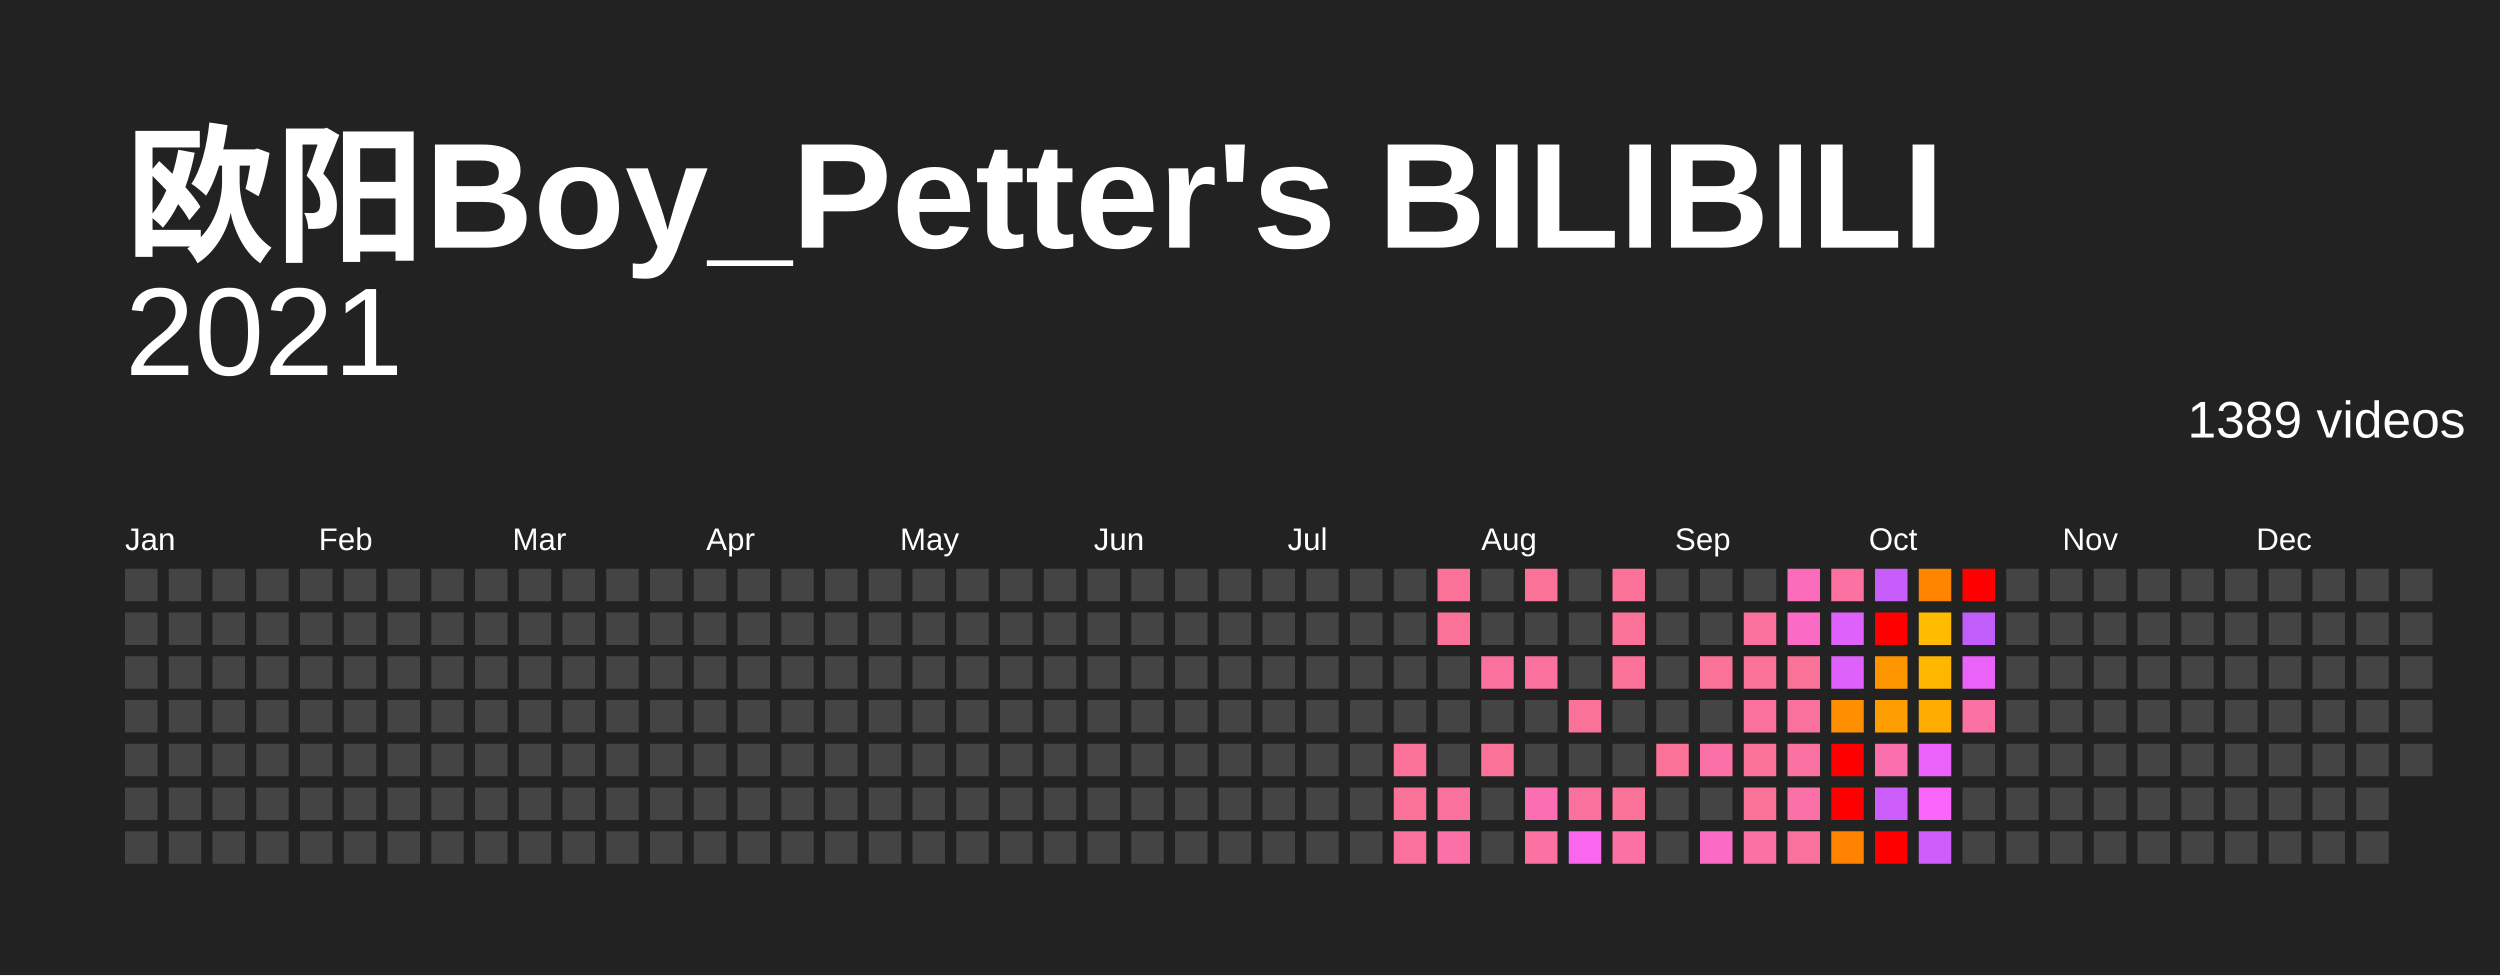
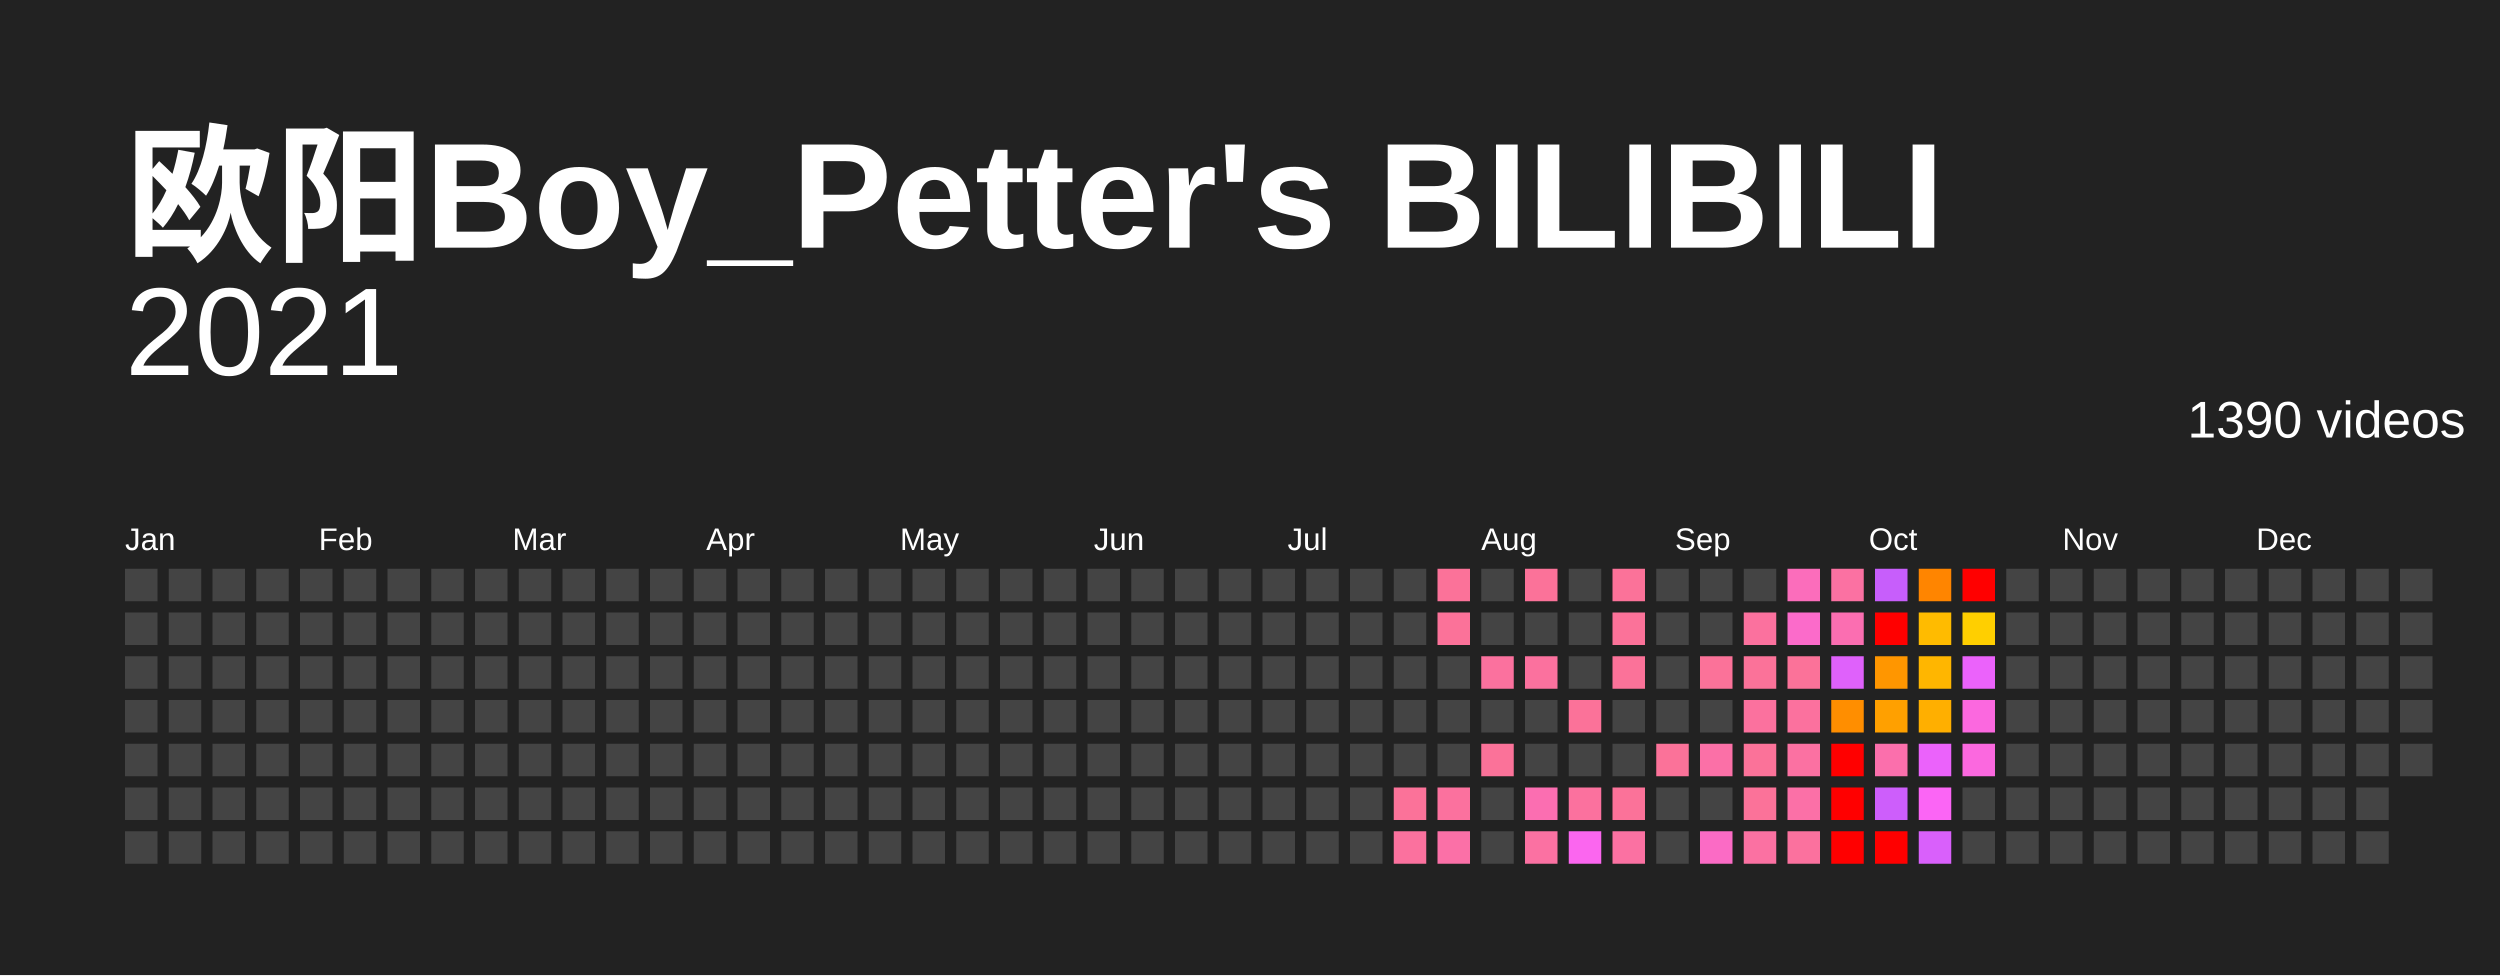
<svg xmlns="http://www.w3.org/2000/svg" baseProfile="full" height="78mm" version="1.1" viewBox="0,0,200,78" width="200mm">
  <defs />
  <rect fill="#222222" height="78" width="200" x="0" y="0" />
  <text fill="#FFFFFF" style="font-size:12px; font-family:Arial; font-weight:bold;" x="10" y="20">欧阳Boy_Petter's BILIBILI</text>
  <text alignment-baseline="hanging" fill="#FFFFFF" style="font-size:10.0px; font-family:Arial;" x="10" y="30">2021</text>
-   <text alignment-baseline="hanging" fill="#FFFFFF" style="font-size:4.125px; font-family:Arial;" x="175" y="35">1389 videos</text>
+   <text alignment-baseline="hanging" fill="#FFFFFF" style="font-size:4.125px; font-family:Arial;" x="175" y="35">1390 videos</text>
  <text fill="#FFFFFF" style="font-size:2.5px; font-family:Arial" x="10.0" y="44">Jan</text>
  <text fill="#FFFFFF" style="font-size:2.5px; font-family:Arial" x="25.5" y="44">Feb</text>
  <text fill="#FFFFFF" style="font-size:2.5px; font-family:Arial" x="41.0" y="44">Mar</text>
  <text fill="#FFFFFF" style="font-size:2.5px; font-family:Arial" x="56.5" y="44">Apr</text>
  <text fill="#FFFFFF" style="font-size:2.5px; font-family:Arial" x="72.0" y="44">May</text>
  <text fill="#FFFFFF" style="font-size:2.5px; font-family:Arial" x="87.5" y="44">Jun</text>
  <text fill="#FFFFFF" style="font-size:2.5px; font-family:Arial" x="103.0" y="44">Jul</text>
  <text fill="#FFFFFF" style="font-size:2.5px; font-family:Arial" x="118.5" y="44">Aug</text>
  <text fill="#FFFFFF" style="font-size:2.5px; font-family:Arial" x="134.0" y="44">Sep</text>
  <text fill="#FFFFFF" style="font-size:2.5px; font-family:Arial" x="149.5" y="44">Oct</text>
  <text fill="#FFFFFF" style="font-size:2.5px; font-family:Arial" x="165.0" y="44">Nov</text>
  <text fill="#FFFFFF" style="font-size:2.5px; font-family:Arial" x="180.5" y="44">Dec</text>
  <rect fill="#444444" height="2.6" width="2.6" x="10.0" y="45.5" />
  <rect fill="#444444" height="2.6" width="2.6" x="10.0" y="49.0" />
  <rect fill="#444444" height="2.6" width="2.6" x="10.0" y="52.5" />
  <rect fill="#444444" height="2.6" width="2.6" x="10.0" y="56.0" />
  <rect fill="#444444" height="2.6" width="2.6" x="10.0" y="59.5" />
  <rect fill="#444444" height="2.6" width="2.6" x="10.0" y="63.0" />
  <rect fill="#444444" height="2.6" width="2.6" x="10.0" y="66.5" />
  <rect fill="#444444" height="2.6" width="2.6" x="13.5" y="45.5" />
  <rect fill="#444444" height="2.6" width="2.6" x="13.5" y="49.0" />
  <rect fill="#444444" height="2.6" width="2.6" x="13.5" y="52.5" />
  <rect fill="#444444" height="2.6" width="2.6" x="13.5" y="56.0" />
  <rect fill="#444444" height="2.6" width="2.6" x="13.5" y="59.5" />
  <rect fill="#444444" height="2.6" width="2.6" x="13.5" y="63.0" />
  <rect fill="#444444" height="2.6" width="2.6" x="13.5" y="66.5" />
  <rect fill="#444444" height="2.6" width="2.6" x="17.0" y="45.5" />
  <rect fill="#444444" height="2.6" width="2.6" x="17.0" y="49.0" />
  <rect fill="#444444" height="2.6" width="2.6" x="17.0" y="52.5" />
  <rect fill="#444444" height="2.6" width="2.6" x="17.0" y="56.0" />
  <rect fill="#444444" height="2.6" width="2.6" x="17.0" y="59.5" />
  <rect fill="#444444" height="2.6" width="2.6" x="17.0" y="63.0" />
  <rect fill="#444444" height="2.6" width="2.6" x="17.0" y="66.5" />
  <rect fill="#444444" height="2.6" width="2.6" x="20.5" y="45.5" />
  <rect fill="#444444" height="2.6" width="2.6" x="20.5" y="49.0" />
  <rect fill="#444444" height="2.6" width="2.6" x="20.5" y="52.5" />
  <rect fill="#444444" height="2.6" width="2.6" x="20.5" y="56.0" />
  <rect fill="#444444" height="2.6" width="2.6" x="20.5" y="59.5" />
  <rect fill="#444444" height="2.6" width="2.6" x="20.5" y="63.0" />
  <rect fill="#444444" height="2.6" width="2.6" x="20.5" y="66.5" />
  <rect fill="#444444" height="2.6" width="2.6" x="24.0" y="45.5" />
  <rect fill="#444444" height="2.6" width="2.6" x="24.0" y="49.0" />
  <rect fill="#444444" height="2.6" width="2.6" x="24.0" y="52.5" />
  <rect fill="#444444" height="2.6" width="2.6" x="24.0" y="56.0" />
  <rect fill="#444444" height="2.6" width="2.6" x="24.0" y="59.5" />
  <rect fill="#444444" height="2.6" width="2.6" x="24.0" y="63.0" />
  <rect fill="#444444" height="2.6" width="2.6" x="24.0" y="66.5" />
  <rect fill="#444444" height="2.6" width="2.6" x="27.5" y="45.5" />
  <rect fill="#444444" height="2.6" width="2.6" x="27.5" y="49.0" />
  <rect fill="#444444" height="2.6" width="2.6" x="27.5" y="52.5" />
  <rect fill="#444444" height="2.6" width="2.6" x="27.5" y="56.0" />
  <rect fill="#444444" height="2.6" width="2.6" x="27.5" y="59.5" />
  <rect fill="#444444" height="2.6" width="2.6" x="27.5" y="63.0" />
  <rect fill="#444444" height="2.6" width="2.6" x="27.5" y="66.5" />
  <rect fill="#444444" height="2.6" width="2.6" x="31.0" y="45.5" />
  <rect fill="#444444" height="2.6" width="2.6" x="31.0" y="49.0" />
  <rect fill="#444444" height="2.6" width="2.6" x="31.0" y="52.5" />
  <rect fill="#444444" height="2.6" width="2.6" x="31.0" y="56.0" />
  <rect fill="#444444" height="2.6" width="2.6" x="31.0" y="59.5" />
  <rect fill="#444444" height="2.6" width="2.6" x="31.0" y="63.0" />
  <rect fill="#444444" height="2.6" width="2.6" x="31.0" y="66.5" />
  <rect fill="#444444" height="2.6" width="2.6" x="34.5" y="45.5" />
  <rect fill="#444444" height="2.6" width="2.6" x="34.5" y="49.0" />
  <rect fill="#444444" height="2.6" width="2.6" x="34.5" y="52.5" />
  <rect fill="#444444" height="2.6" width="2.6" x="34.5" y="56.0" />
  <rect fill="#444444" height="2.6" width="2.6" x="34.5" y="59.5" />
  <rect fill="#444444" height="2.6" width="2.6" x="34.5" y="63.0" />
  <rect fill="#444444" height="2.6" width="2.6" x="34.5" y="66.5" />
  <rect fill="#444444" height="2.6" width="2.6" x="38.0" y="45.5" />
  <rect fill="#444444" height="2.6" width="2.6" x="38.0" y="49.0" />
  <rect fill="#444444" height="2.6" width="2.6" x="38.0" y="52.5" />
  <rect fill="#444444" height="2.6" width="2.6" x="38.0" y="56.0" />
  <rect fill="#444444" height="2.6" width="2.6" x="38.0" y="59.5" />
  <rect fill="#444444" height="2.6" width="2.6" x="38.0" y="63.0" />
  <rect fill="#444444" height="2.6" width="2.6" x="38.0" y="66.5" />
  <rect fill="#444444" height="2.6" width="2.6" x="41.5" y="45.5" />
  <rect fill="#444444" height="2.6" width="2.6" x="41.5" y="49.0" />
  <rect fill="#444444" height="2.6" width="2.6" x="41.5" y="52.5" />
  <rect fill="#444444" height="2.6" width="2.6" x="41.5" y="56.0" />
  <rect fill="#444444" height="2.6" width="2.6" x="41.5" y="59.5" />
  <rect fill="#444444" height="2.6" width="2.6" x="41.5" y="63.0" />
  <rect fill="#444444" height="2.6" width="2.6" x="41.5" y="66.5" />
  <rect fill="#444444" height="2.6" width="2.6" x="45.0" y="45.5" />
  <rect fill="#444444" height="2.6" width="2.6" x="45.0" y="49.0" />
  <rect fill="#444444" height="2.6" width="2.6" x="45.0" y="52.5" />
  <rect fill="#444444" height="2.6" width="2.6" x="45.0" y="56.0" />
  <rect fill="#444444" height="2.6" width="2.6" x="45.0" y="59.5" />
  <rect fill="#444444" height="2.6" width="2.6" x="45.0" y="63.0" />
  <rect fill="#444444" height="2.6" width="2.6" x="45.0" y="66.5" />
  <rect fill="#444444" height="2.6" width="2.6" x="48.5" y="45.5" />
  <rect fill="#444444" height="2.6" width="2.6" x="48.5" y="49.0" />
  <rect fill="#444444" height="2.6" width="2.6" x="48.5" y="52.5" />
  <rect fill="#444444" height="2.6" width="2.6" x="48.5" y="56.0" />
  <rect fill="#444444" height="2.6" width="2.6" x="48.5" y="59.5" />
  <rect fill="#444444" height="2.6" width="2.6" x="48.5" y="63.0" />
  <rect fill="#444444" height="2.6" width="2.6" x="48.5" y="66.5" />
  <rect fill="#444444" height="2.6" width="2.6" x="52.0" y="45.5" />
  <rect fill="#444444" height="2.6" width="2.6" x="52.0" y="49.0" />
  <rect fill="#444444" height="2.6" width="2.6" x="52.0" y="52.5" />
  <rect fill="#444444" height="2.6" width="2.6" x="52.0" y="56.0" />
  <rect fill="#444444" height="2.6" width="2.6" x="52.0" y="59.5" />
  <rect fill="#444444" height="2.6" width="2.6" x="52.0" y="63.0" />
  <rect fill="#444444" height="2.6" width="2.6" x="52.0" y="66.5" />
  <rect fill="#444444" height="2.6" width="2.6" x="55.5" y="45.5" />
  <rect fill="#444444" height="2.6" width="2.6" x="55.5" y="49.0" />
  <rect fill="#444444" height="2.6" width="2.6" x="55.5" y="52.5" />
  <rect fill="#444444" height="2.6" width="2.6" x="55.5" y="56.0" />
  <rect fill="#444444" height="2.6" width="2.6" x="55.5" y="59.5" />
  <rect fill="#444444" height="2.6" width="2.6" x="55.5" y="63.0" />
  <rect fill="#444444" height="2.6" width="2.6" x="55.5" y="66.5" />
  <rect fill="#444444" height="2.6" width="2.6" x="59.0" y="45.5" />
  <rect fill="#444444" height="2.6" width="2.6" x="59.0" y="49.0" />
  <rect fill="#444444" height="2.6" width="2.6" x="59.0" y="52.5" />
  <rect fill="#444444" height="2.6" width="2.6" x="59.0" y="56.0" />
  <rect fill="#444444" height="2.6" width="2.6" x="59.0" y="59.5" />
  <rect fill="#444444" height="2.6" width="2.6" x="59.0" y="63.0" />
  <rect fill="#444444" height="2.6" width="2.6" x="59.0" y="66.5" />
  <rect fill="#444444" height="2.6" width="2.6" x="62.5" y="45.5" />
  <rect fill="#444444" height="2.6" width="2.6" x="62.5" y="49.0" />
  <rect fill="#444444" height="2.6" width="2.6" x="62.5" y="52.5" />
  <rect fill="#444444" height="2.6" width="2.6" x="62.5" y="56.0" />
  <rect fill="#444444" height="2.6" width="2.6" x="62.5" y="59.5" />
  <rect fill="#444444" height="2.6" width="2.6" x="62.5" y="63.0" />
  <rect fill="#444444" height="2.6" width="2.6" x="62.5" y="66.5" />
  <rect fill="#444444" height="2.6" width="2.6" x="66.0" y="45.5" />
  <rect fill="#444444" height="2.6" width="2.6" x="66.0" y="49.0" />
  <rect fill="#444444" height="2.6" width="2.6" x="66.0" y="52.5" />
  <rect fill="#444444" height="2.6" width="2.6" x="66.0" y="56.0" />
  <rect fill="#444444" height="2.6" width="2.6" x="66.0" y="59.5" />
  <rect fill="#444444" height="2.6" width="2.6" x="66.0" y="63.0" />
  <rect fill="#444444" height="2.6" width="2.6" x="66.0" y="66.5" />
  <rect fill="#444444" height="2.6" width="2.6" x="69.5" y="45.5" />
  <rect fill="#444444" height="2.6" width="2.6" x="69.5" y="49.0" />
  <rect fill="#444444" height="2.6" width="2.6" x="69.5" y="52.5" />
  <rect fill="#444444" height="2.6" width="2.6" x="69.5" y="56.0" />
  <rect fill="#444444" height="2.6" width="2.6" x="69.5" y="59.5" />
  <rect fill="#444444" height="2.6" width="2.6" x="69.5" y="63.0" />
  <rect fill="#444444" height="2.6" width="2.6" x="69.5" y="66.5" />
  <rect fill="#444444" height="2.6" width="2.6" x="73.0" y="45.5" />
  <rect fill="#444444" height="2.6" width="2.6" x="73.0" y="49.0" />
  <rect fill="#444444" height="2.6" width="2.6" x="73.0" y="52.5" />
  <rect fill="#444444" height="2.6" width="2.6" x="73.0" y="56.0" />
  <rect fill="#444444" height="2.6" width="2.6" x="73.0" y="59.5" />
  <rect fill="#444444" height="2.6" width="2.6" x="73.0" y="63.0" />
  <rect fill="#444444" height="2.6" width="2.6" x="73.0" y="66.5" />
  <rect fill="#444444" height="2.6" width="2.6" x="76.5" y="45.5" />
  <rect fill="#444444" height="2.6" width="2.6" x="76.5" y="49.0" />
  <rect fill="#444444" height="2.6" width="2.6" x="76.5" y="52.5" />
  <rect fill="#444444" height="2.6" width="2.6" x="76.5" y="56.0" />
  <rect fill="#444444" height="2.6" width="2.6" x="76.5" y="59.5" />
  <rect fill="#444444" height="2.6" width="2.6" x="76.5" y="63.0" />
  <rect fill="#444444" height="2.6" width="2.6" x="76.5" y="66.5" />
  <rect fill="#444444" height="2.6" width="2.6" x="80.0" y="45.5" />
  <rect fill="#444444" height="2.6" width="2.6" x="80.0" y="49.0" />
  <rect fill="#444444" height="2.6" width="2.6" x="80.0" y="52.5" />
  <rect fill="#444444" height="2.6" width="2.6" x="80.0" y="56.0" />
  <rect fill="#444444" height="2.6" width="2.6" x="80.0" y="59.5" />
  <rect fill="#444444" height="2.6" width="2.6" x="80.0" y="63.0" />
  <rect fill="#444444" height="2.6" width="2.6" x="80.0" y="66.5" />
  <rect fill="#444444" height="2.6" width="2.6" x="83.5" y="45.5" />
  <rect fill="#444444" height="2.6" width="2.6" x="83.5" y="49.0" />
  <rect fill="#444444" height="2.6" width="2.6" x="83.5" y="52.5" />
  <rect fill="#444444" height="2.6" width="2.6" x="83.5" y="56.0" />
  <rect fill="#444444" height="2.6" width="2.6" x="83.5" y="59.5" />
  <rect fill="#444444" height="2.6" width="2.6" x="83.5" y="63.0" />
  <rect fill="#444444" height="2.6" width="2.6" x="83.5" y="66.5" />
  <rect fill="#444444" height="2.6" width="2.6" x="87.0" y="45.5" />
  <rect fill="#444444" height="2.6" width="2.6" x="87.0" y="49.0" />
  <rect fill="#444444" height="2.6" width="2.6" x="87.0" y="52.5" />
  <rect fill="#444444" height="2.6" width="2.6" x="87.0" y="56.0" />
  <rect fill="#444444" height="2.6" width="2.6" x="87.0" y="59.5" />
  <rect fill="#444444" height="2.6" width="2.6" x="87.0" y="63.0" />
  <rect fill="#444444" height="2.6" width="2.6" x="87.0" y="66.5" />
  <rect fill="#444444" height="2.6" width="2.6" x="90.5" y="45.5" />
  <rect fill="#444444" height="2.6" width="2.6" x="90.5" y="49.0" />
  <rect fill="#444444" height="2.6" width="2.6" x="90.5" y="52.5" />
  <rect fill="#444444" height="2.6" width="2.6" x="90.5" y="56.0" />
  <rect fill="#444444" height="2.6" width="2.6" x="90.5" y="59.5" />
  <rect fill="#444444" height="2.6" width="2.6" x="90.5" y="63.0" />
  <rect fill="#444444" height="2.6" width="2.6" x="90.5" y="66.5" />
  <rect fill="#444444" height="2.6" width="2.6" x="94.0" y="45.5" />
  <rect fill="#444444" height="2.6" width="2.6" x="94.0" y="49.0" />
  <rect fill="#444444" height="2.6" width="2.6" x="94.0" y="52.5" />
  <rect fill="#444444" height="2.6" width="2.6" x="94.0" y="56.0" />
  <rect fill="#444444" height="2.6" width="2.6" x="94.0" y="59.5" />
  <rect fill="#444444" height="2.6" width="2.6" x="94.0" y="63.0" />
  <rect fill="#444444" height="2.6" width="2.6" x="94.0" y="66.5" />
  <rect fill="#444444" height="2.6" width="2.6" x="97.5" y="45.5" />
  <rect fill="#444444" height="2.6" width="2.6" x="97.5" y="49.0" />
  <rect fill="#444444" height="2.6" width="2.6" x="97.5" y="52.5" />
  <rect fill="#444444" height="2.6" width="2.6" x="97.5" y="56.0" />
  <rect fill="#444444" height="2.6" width="2.6" x="97.5" y="59.5" />
  <rect fill="#444444" height="2.6" width="2.6" x="97.5" y="63.0" />
  <rect fill="#444444" height="2.6" width="2.6" x="97.5" y="66.5" />
  <rect fill="#444444" height="2.6" width="2.6" x="101.0" y="45.5" />
  <rect fill="#444444" height="2.6" width="2.6" x="101.0" y="49.0" />
  <rect fill="#444444" height="2.6" width="2.6" x="101.0" y="52.5" />
  <rect fill="#444444" height="2.6" width="2.6" x="101.0" y="56.0" />
  <rect fill="#444444" height="2.6" width="2.6" x="101.0" y="59.5" />
  <rect fill="#444444" height="2.6" width="2.6" x="101.0" y="63.0" />
  <rect fill="#444444" height="2.6" width="2.6" x="101.0" y="66.5" />
  <rect fill="#444444" height="2.6" width="2.6" x="104.5" y="45.5" />
  <rect fill="#444444" height="2.6" width="2.6" x="104.5" y="49.0" />
  <rect fill="#444444" height="2.6" width="2.6" x="104.5" y="52.5" />
  <rect fill="#444444" height="2.6" width="2.6" x="104.5" y="56.0" />
  <rect fill="#444444" height="2.6" width="2.6" x="104.5" y="59.5" />
  <rect fill="#444444" height="2.6" width="2.6" x="104.5" y="63.0" />
  <rect fill="#444444" height="2.6" width="2.6" x="104.5" y="66.5" />
  <rect fill="#444444" height="2.6" width="2.6" x="108.0" y="45.5" />
  <rect fill="#444444" height="2.6" width="2.6" x="108.0" y="49.0" />
  <rect fill="#444444" height="2.6" width="2.6" x="108.0" y="52.5" />
  <rect fill="#444444" height="2.6" width="2.6" x="108.0" y="56.0" />
  <rect fill="#444444" height="2.6" width="2.6" x="108.0" y="59.5" />
  <rect fill="#444444" height="2.6" width="2.6" x="108.0" y="63.0" />
  <rect fill="#444444" height="2.6" width="2.6" x="108.0" y="66.5" />
  <rect fill="#444444" height="2.6" width="2.6" x="111.5" y="45.5" />
  <rect fill="#444444" height="2.6" width="2.6" x="111.5" y="49.0" />
  <rect fill="#444444" height="2.6" width="2.6" x="111.5" y="52.5" />
  <rect fill="#444444" height="2.6" width="2.6" x="111.5" y="56.0" />
-   <rect fill="#fb7299" height="2.6" width="2.6" x="111.5" y="59.5" />
+   <rect fill="#444444" height="2.6" width="2.6" x="111.5" y="59.5" />
  <rect fill="#fb7299" height="2.6" width="2.6" x="111.5" y="63.0" />
  <rect fill="#fb719e" height="2.6" width="2.6" x="111.5" y="66.5" />
  <rect fill="#fb7299" height="2.6" width="2.6" x="115.0" y="45.5" />
  <rect fill="#fb7299" height="2.6" width="2.6" x="115.0" y="49.0" />
  <rect fill="#444444" height="2.6" width="2.6" x="115.0" y="52.5" />
  <rect fill="#444444" height="2.6" width="2.6" x="115.0" y="56.0" />
  <rect fill="#444444" height="2.6" width="2.6" x="115.0" y="59.5" />
  <rect fill="#fb719e" height="2.6" width="2.6" x="115.0" y="63.0" />
  <rect fill="#fb70a7" height="2.6" width="2.6" x="115.0" y="66.5" />
  <rect fill="#444444" height="2.6" width="2.6" x="118.5" y="45.5" />
  <rect fill="#444444" height="2.6" width="2.6" x="118.5" y="49.0" />
  <rect fill="#fb719e" height="2.6" width="2.6" x="118.5" y="52.5" />
  <rect fill="#444444" height="2.6" width="2.6" x="118.5" y="56.0" />
  <rect fill="#fb7299" height="2.6" width="2.6" x="118.5" y="59.5" />
  <rect fill="#444444" height="2.6" width="2.6" x="118.5" y="63.0" />
  <rect fill="#444444" height="2.6" width="2.6" x="118.5" y="66.5" />
  <rect fill="#fb7299" height="2.6" width="2.6" x="122.0" y="45.5" />
  <rect fill="#444444" height="2.6" width="2.6" x="122.0" y="49.0" />
  <rect fill="#fb719e" height="2.6" width="2.6" x="122.0" y="52.5" />
  <rect fill="#444444" height="2.6" width="2.6" x="122.0" y="56.0" />
  <rect fill="#444444" height="2.6" width="2.6" x="122.0" y="59.5" />
  <rect fill="#fb6eb1" height="2.6" width="2.6" x="122.0" y="63.0" />
  <rect fill="#fb71a2" height="2.6" width="2.6" x="122.0" y="66.5" />
  <rect fill="#444444" height="2.6" width="2.6" x="125.5" y="45.5" />
  <rect fill="#444444" height="2.6" width="2.6" x="125.5" y="49.0" />
  <rect fill="#444444" height="2.6" width="2.6" x="125.5" y="52.5" />
  <rect fill="#fb7299" height="2.6" width="2.6" x="125.5" y="56.0" />
  <rect fill="#444444" height="2.6" width="2.6" x="125.5" y="59.5" />
  <rect fill="#fb719e" height="2.6" width="2.6" x="125.5" y="63.0" />
  <rect fill="#fb66ef" height="2.6" width="2.6" x="125.5" y="66.5" />
  <rect fill="#fb7299" height="2.6" width="2.6" x="129.0" y="45.5" />
  <rect fill="#fb7299" height="2.6" width="2.6" x="129.0" y="49.0" />
  <rect fill="#fb7299" height="2.6" width="2.6" x="129.0" y="52.5" />
  <rect fill="#444444" height="2.6" width="2.6" x="129.0" y="56.0" />
  <rect fill="#444444" height="2.6" width="2.6" x="129.0" y="59.5" />
  <rect fill="#fb7299" height="2.6" width="2.6" x="129.0" y="63.0" />
  <rect fill="#fb71a2" height="2.6" width="2.6" x="129.0" y="66.5" />
  <rect fill="#444444" height="2.6" width="2.6" x="132.5" y="45.5" />
  <rect fill="#444444" height="2.6" width="2.6" x="132.5" y="49.0" />
  <rect fill="#444444" height="2.6" width="2.6" x="132.5" y="52.5" />
  <rect fill="#444444" height="2.6" width="2.6" x="132.5" y="56.0" />
  <rect fill="#fb7299" height="2.6" width="2.6" x="132.5" y="59.5" />
  <rect fill="#444444" height="2.6" width="2.6" x="132.5" y="63.0" />
  <rect fill="#444444" height="2.6" width="2.6" x="132.5" y="66.5" />
  <rect fill="#444444" height="2.6" width="2.6" x="136.0" y="45.5" />
  <rect fill="#444444" height="2.6" width="2.6" x="136.0" y="49.0" />
  <rect fill="#fb7299" height="2.6" width="2.6" x="136.0" y="52.5" />
  <rect fill="#444444" height="2.6" width="2.6" x="136.0" y="56.0" />
  <rect fill="#fb70a7" height="2.6" width="2.6" x="136.0" y="59.5" />
  <rect fill="#444444" height="2.6" width="2.6" x="136.0" y="63.0" />
  <rect fill="#fb6bc5" height="2.6" width="2.6" x="136.0" y="66.5" />
  <rect fill="#444444" height="2.6" width="2.6" x="139.5" y="45.5" />
  <rect fill="#fb719e" height="2.6" width="2.6" x="139.5" y="49.0" />
  <rect fill="#fb7299" height="2.6" width="2.6" x="139.5" y="52.5" />
  <rect fill="#fb719e" height="2.6" width="2.6" x="139.5" y="56.0" />
  <rect fill="#fb7299" height="2.6" width="2.6" x="139.5" y="59.5" />
  <rect fill="#fb7299" height="2.6" width="2.6" x="139.5" y="63.0" />
  <rect fill="#fb71a2" height="2.6" width="2.6" x="139.5" y="66.5" />
  <rect fill="#fb6dbb" height="2.6" width="2.6" x="143.0" y="45.5" />
-   <rect fill="#fb6bc5" height="2.6" width="2.6" x="143.0" y="49.0" />
+   <rect fill="#fb6bca" height="2.6" width="2.6" x="143.0" y="49.0" />
  <rect fill="#fb7299" height="2.6" width="2.6" x="143.0" y="52.5" />
  <rect fill="#fb719e" height="2.6" width="2.6" x="143.0" y="56.0" />
  <rect fill="#fb71a2" height="2.6" width="2.6" x="143.0" y="59.5" />
  <rect fill="#fb70a7" height="2.6" width="2.6" x="143.0" y="63.0" />
  <rect fill="#fb719e" height="2.6" width="2.6" x="143.0" y="66.5" />
  <rect fill="#fb71a2" height="2.6" width="2.6" x="146.5" y="45.5" />
-   <rect fill="#df61fb" height="2.6" width="2.6" x="146.5" y="49.0" />
+   <rect fill="#fb6eb1" height="2.6" width="2.6" x="146.5" y="49.0" />
  <rect fill="#df61fb" height="2.6" width="2.6" x="146.5" y="52.5" />
  <rect fill="#ff8e00" height="2.6" width="2.6" x="146.5" y="56.0" />
  <rect fill="red" height="2.6" width="2.6" x="146.5" y="59.5" />
  <rect fill="red" height="2.6" width="2.6" x="146.5" y="63.0" />
-   <rect fill="#ff8200" height="2.6" width="2.6" x="146.5" y="66.5" />
+   <rect fill="red" height="2.6" width="2.6" x="146.5" y="66.5" />
  <rect fill="#c75efb" height="2.6" width="2.6" x="150.0" y="45.5" />
  <rect fill="red" height="2.6" width="2.6" x="150.0" y="49.0" />
  <rect fill="#ff9600" height="2.6" width="2.6" x="150.0" y="52.5" />
-   <rect fill="#ff9e00" height="2.6" width="2.6" x="150.0" y="56.0" />
+   <rect fill="#ffa000" height="2.6" width="2.6" x="150.0" y="56.0" />
  <rect fill="#fb6fac" height="2.6" width="2.6" x="150.0" y="59.5" />
  <rect fill="#cd5efb" height="2.6" width="2.6" x="150.0" y="63.0" />
  <rect fill="red" height="2.6" width="2.6" x="150.0" y="66.5" />
-   <rect fill="#ff8400" height="2.6" width="2.6" x="153.5" y="45.5" />
+   <rect fill="#ff8500" height="2.6" width="2.6" x="153.5" y="45.5" />
  <rect fill="#ffbb00" height="2.6" width="2.6" x="153.5" y="49.0" />
  <rect fill="#ffb600" height="2.6" width="2.6" x="153.5" y="52.5" />
-   <rect fill="#ffac00" height="2.6" width="2.6" x="153.5" y="56.0" />
+   <rect fill="#ffaf00" height="2.6" width="2.6" x="153.5" y="56.0" />
  <rect fill="#eb62fb" height="2.6" width="2.6" x="153.5" y="59.5" />
-   <rect fill="#fb64fa" height="2.6" width="2.6" x="153.5" y="63.0" />
-   <rect fill="#cd5efb" height="2.6" width="2.6" x="153.5" y="66.5" />
+   <rect fill="#fb65f5" height="2.6" width="2.6" x="153.5" y="63.0" />
+   <rect fill="#d960fb" height="2.6" width="2.6" x="153.5" y="66.5" />
  <rect fill="red" height="2.6" width="2.6" x="157.0" y="45.5" />
-   <rect fill="#c15dfb" height="2.6" width="2.6" x="157.0" y="49.0" />
+   <rect fill="#ffcf00" height="2.6" width="2.6" x="157.0" y="49.0" />
  <rect fill="#eb62fb" height="2.6" width="2.6" x="157.0" y="52.5" />
-   <rect fill="#fb71a2" height="2.6" width="2.6" x="157.0" y="56.0" />
-   <rect fill="#444444" height="2.6" width="2.6" x="157.0" y="59.5" />
+   <rect fill="#fb68df" height="2.6" width="2.6" x="157.0" y="56.0" />
+   <rect fill="#fb68df" height="2.6" width="2.6" x="157.0" y="59.5" />
  <rect fill="#444444" height="2.6" width="2.6" x="157.0" y="63.0" />
  <rect fill="#444444" height="2.6" width="2.6" x="157.0" y="66.5" />
  <rect fill="#444444" height="2.6" width="2.6" x="160.5" y="45.5" />
  <rect fill="#444444" height="2.6" width="2.6" x="160.5" y="49.0" />
  <rect fill="#444444" height="2.6" width="2.6" x="160.5" y="52.5" />
  <rect fill="#444444" height="2.6" width="2.6" x="160.5" y="56.0" />
  <rect fill="#444444" height="2.6" width="2.6" x="160.5" y="59.5" />
  <rect fill="#444444" height="2.6" width="2.6" x="160.5" y="63.0" />
  <rect fill="#444444" height="2.6" width="2.6" x="160.5" y="66.5" />
  <rect fill="#444444" height="2.6" width="2.6" x="164.0" y="45.5" />
  <rect fill="#444444" height="2.6" width="2.6" x="164.0" y="49.0" />
  <rect fill="#444444" height="2.6" width="2.6" x="164.0" y="52.5" />
  <rect fill="#444444" height="2.6" width="2.6" x="164.0" y="56.0" />
  <rect fill="#444444" height="2.6" width="2.6" x="164.0" y="59.5" />
  <rect fill="#444444" height="2.6" width="2.6" x="164.0" y="63.0" />
  <rect fill="#444444" height="2.6" width="2.6" x="164.0" y="66.5" />
  <rect fill="#444444" height="2.6" width="2.6" x="167.5" y="45.5" />
  <rect fill="#444444" height="2.6" width="2.6" x="167.5" y="49.0" />
  <rect fill="#444444" height="2.6" width="2.6" x="167.5" y="52.5" />
  <rect fill="#444444" height="2.6" width="2.6" x="167.5" y="56.0" />
  <rect fill="#444444" height="2.6" width="2.6" x="167.5" y="59.5" />
  <rect fill="#444444" height="2.6" width="2.6" x="167.5" y="63.0" />
  <rect fill="#444444" height="2.6" width="2.6" x="167.5" y="66.5" />
  <rect fill="#444444" height="2.6" width="2.6" x="171.0" y="45.5" />
  <rect fill="#444444" height="2.6" width="2.6" x="171.0" y="49.0" />
  <rect fill="#444444" height="2.6" width="2.6" x="171.0" y="52.5" />
  <rect fill="#444444" height="2.6" width="2.6" x="171.0" y="56.0" />
  <rect fill="#444444" height="2.6" width="2.6" x="171.0" y="59.5" />
  <rect fill="#444444" height="2.6" width="2.6" x="171.0" y="63.0" />
  <rect fill="#444444" height="2.6" width="2.6" x="171.0" y="66.5" />
  <rect fill="#444444" height="2.6" width="2.6" x="174.5" y="45.5" />
  <rect fill="#444444" height="2.6" width="2.6" x="174.5" y="49.0" />
  <rect fill="#444444" height="2.6" width="2.6" x="174.5" y="52.5" />
  <rect fill="#444444" height="2.6" width="2.6" x="174.5" y="56.0" />
  <rect fill="#444444" height="2.6" width="2.6" x="174.5" y="59.5" />
  <rect fill="#444444" height="2.6" width="2.6" x="174.5" y="63.0" />
  <rect fill="#444444" height="2.6" width="2.6" x="174.5" y="66.5" />
  <rect fill="#444444" height="2.6" width="2.6" x="178.0" y="45.5" />
  <rect fill="#444444" height="2.6" width="2.6" x="178.0" y="49.0" />
  <rect fill="#444444" height="2.6" width="2.6" x="178.0" y="52.5" />
  <rect fill="#444444" height="2.6" width="2.6" x="178.0" y="56.0" />
  <rect fill="#444444" height="2.6" width="2.6" x="178.0" y="59.5" />
  <rect fill="#444444" height="2.6" width="2.6" x="178.0" y="63.0" />
  <rect fill="#444444" height="2.6" width="2.6" x="178.0" y="66.5" />
  <rect fill="#444444" height="2.6" width="2.6" x="181.5" y="45.5" />
  <rect fill="#444444" height="2.6" width="2.6" x="181.5" y="49.0" />
  <rect fill="#444444" height="2.6" width="2.6" x="181.5" y="52.5" />
  <rect fill="#444444" height="2.6" width="2.6" x="181.5" y="56.0" />
  <rect fill="#444444" height="2.6" width="2.6" x="181.5" y="59.5" />
  <rect fill="#444444" height="2.6" width="2.6" x="181.5" y="63.0" />
  <rect fill="#444444" height="2.6" width="2.6" x="181.5" y="66.5" />
  <rect fill="#444444" height="2.6" width="2.6" x="185.0" y="45.5" />
  <rect fill="#444444" height="2.6" width="2.6" x="185.0" y="49.0" />
  <rect fill="#444444" height="2.6" width="2.6" x="185.0" y="52.5" />
  <rect fill="#444444" height="2.6" width="2.6" x="185.0" y="56.0" />
  <rect fill="#444444" height="2.6" width="2.6" x="185.0" y="59.5" />
  <rect fill="#444444" height="2.6" width="2.6" x="185.0" y="63.0" />
  <rect fill="#444444" height="2.6" width="2.6" x="185.0" y="66.5" />
  <rect fill="#444444" height="2.6" width="2.6" x="188.5" y="45.5" />
  <rect fill="#444444" height="2.6" width="2.6" x="188.5" y="49.0" />
  <rect fill="#444444" height="2.6" width="2.6" x="188.5" y="52.5" />
  <rect fill="#444444" height="2.6" width="2.6" x="188.5" y="56.0" />
  <rect fill="#444444" height="2.6" width="2.6" x="188.5" y="59.5" />
  <rect fill="#444444" height="2.6" width="2.6" x="188.5" y="63.0" />
  <rect fill="#444444" height="2.6" width="2.6" x="188.5" y="66.5" />
  <rect fill="#444444" height="2.6" width="2.6" x="192.0" y="45.5" />
  <rect fill="#444444" height="2.6" width="2.6" x="192.0" y="49.0" />
  <rect fill="#444444" height="2.6" width="2.6" x="192.0" y="52.5" />
  <rect fill="#444444" height="2.6" width="2.6" x="192.0" y="56.0" />
  <rect fill="#444444" height="2.6" width="2.6" x="192.0" y="59.5" />
</svg>
